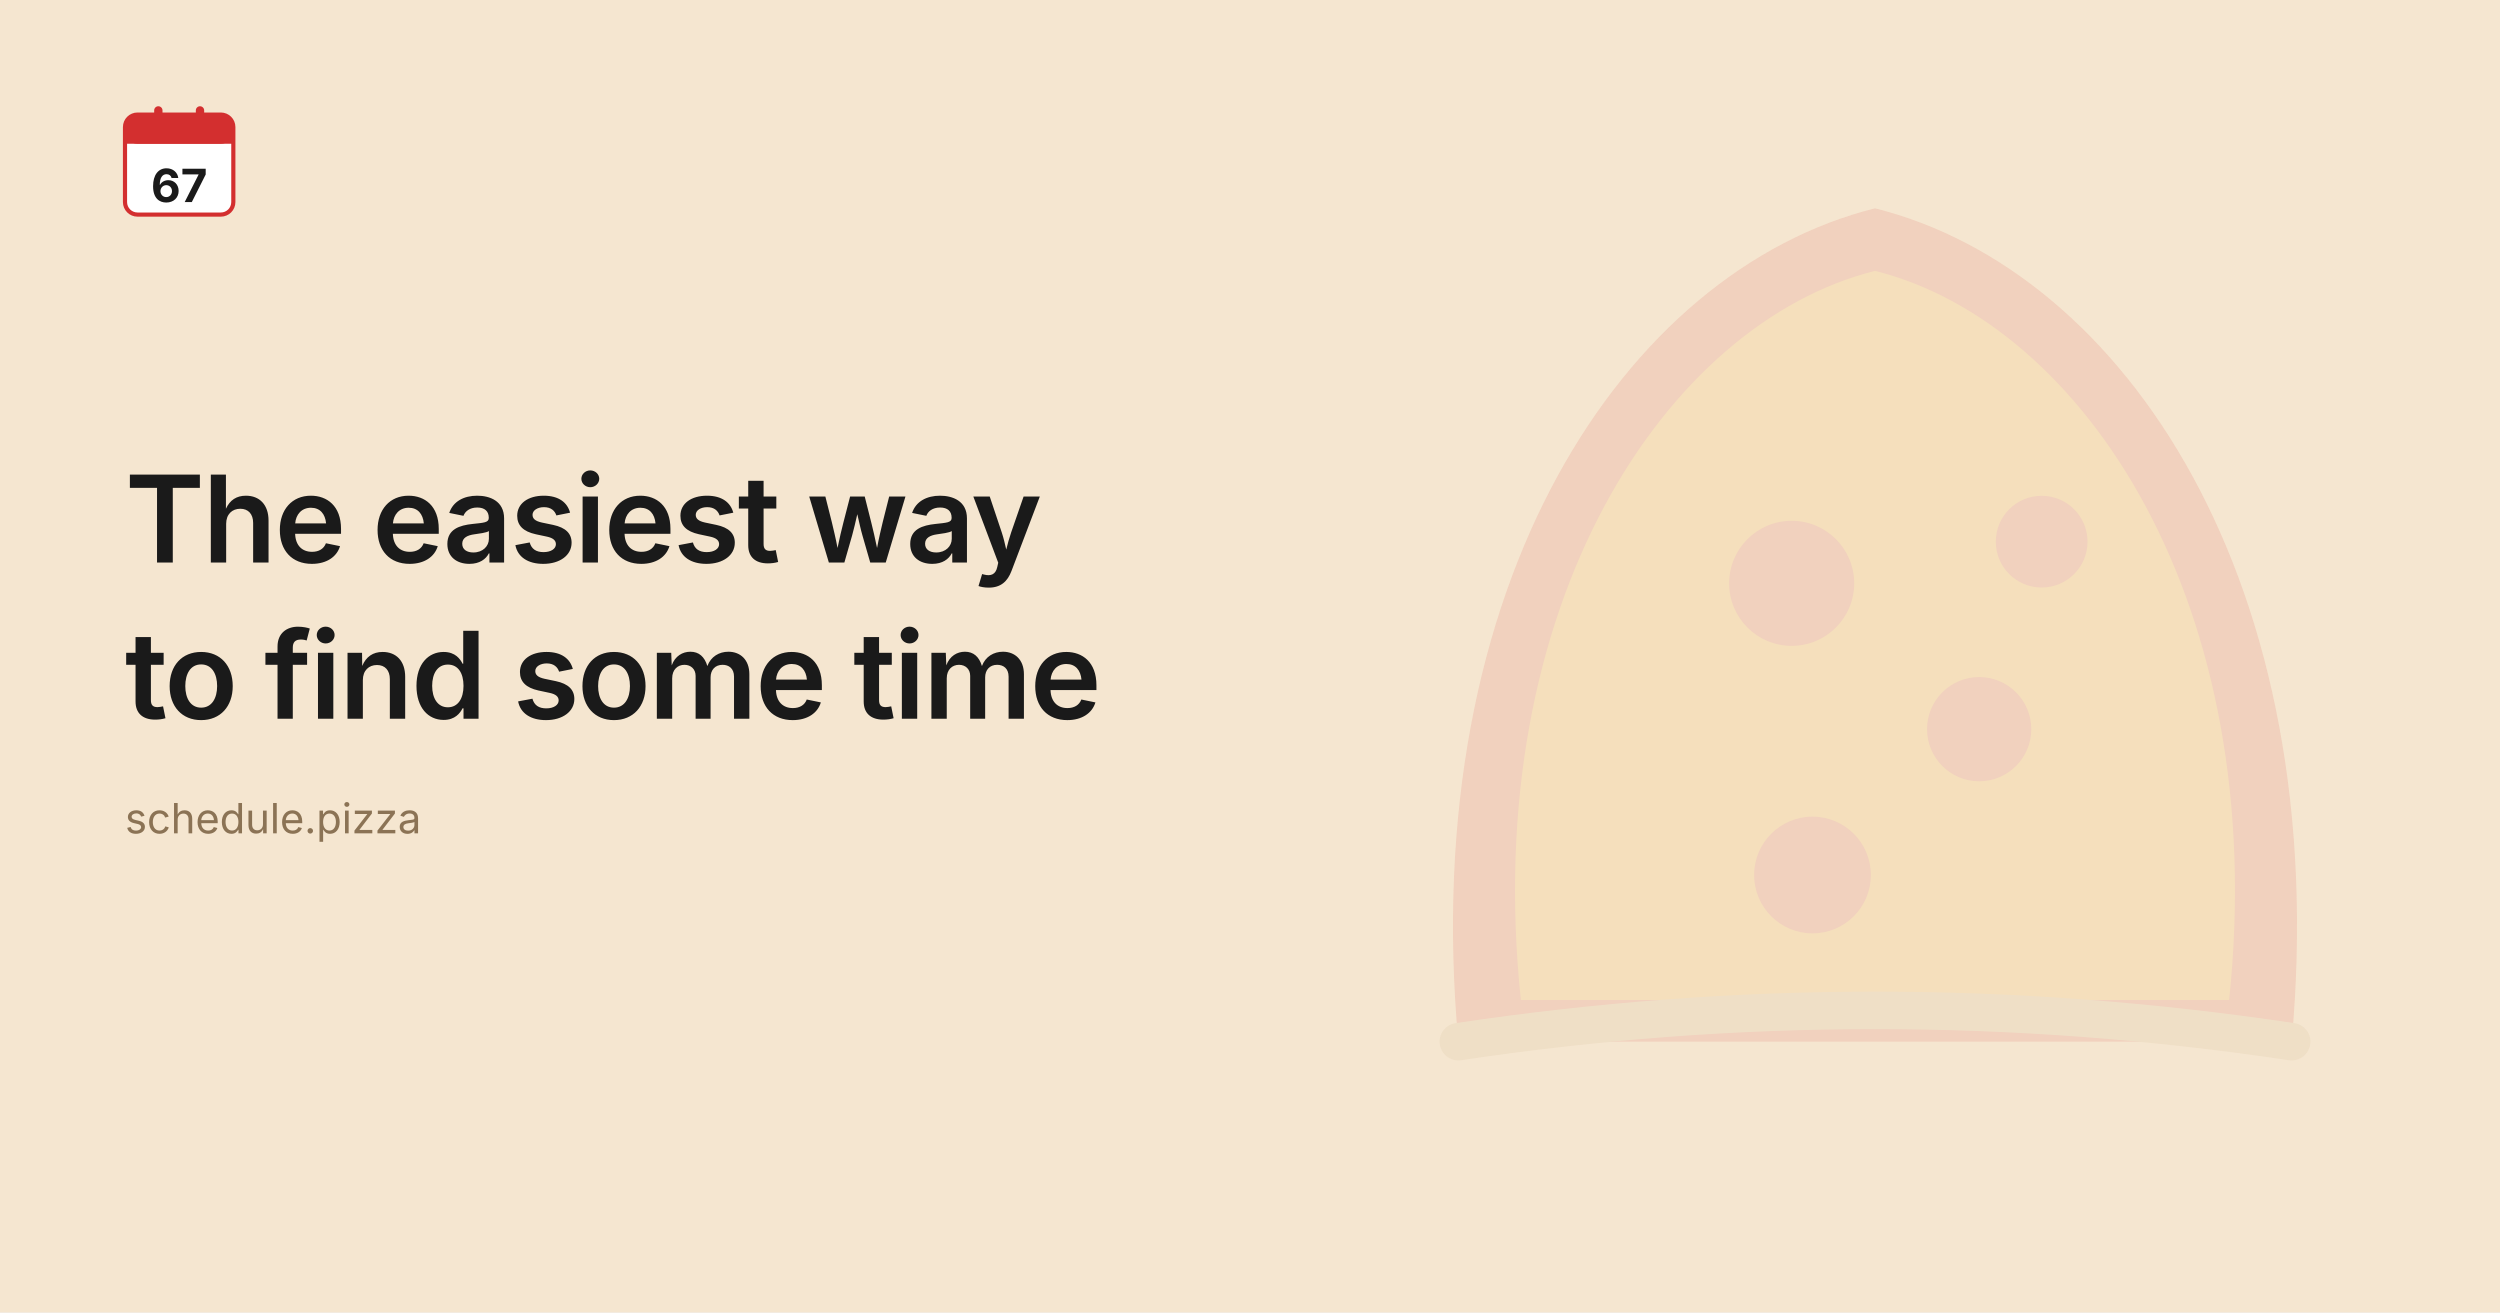
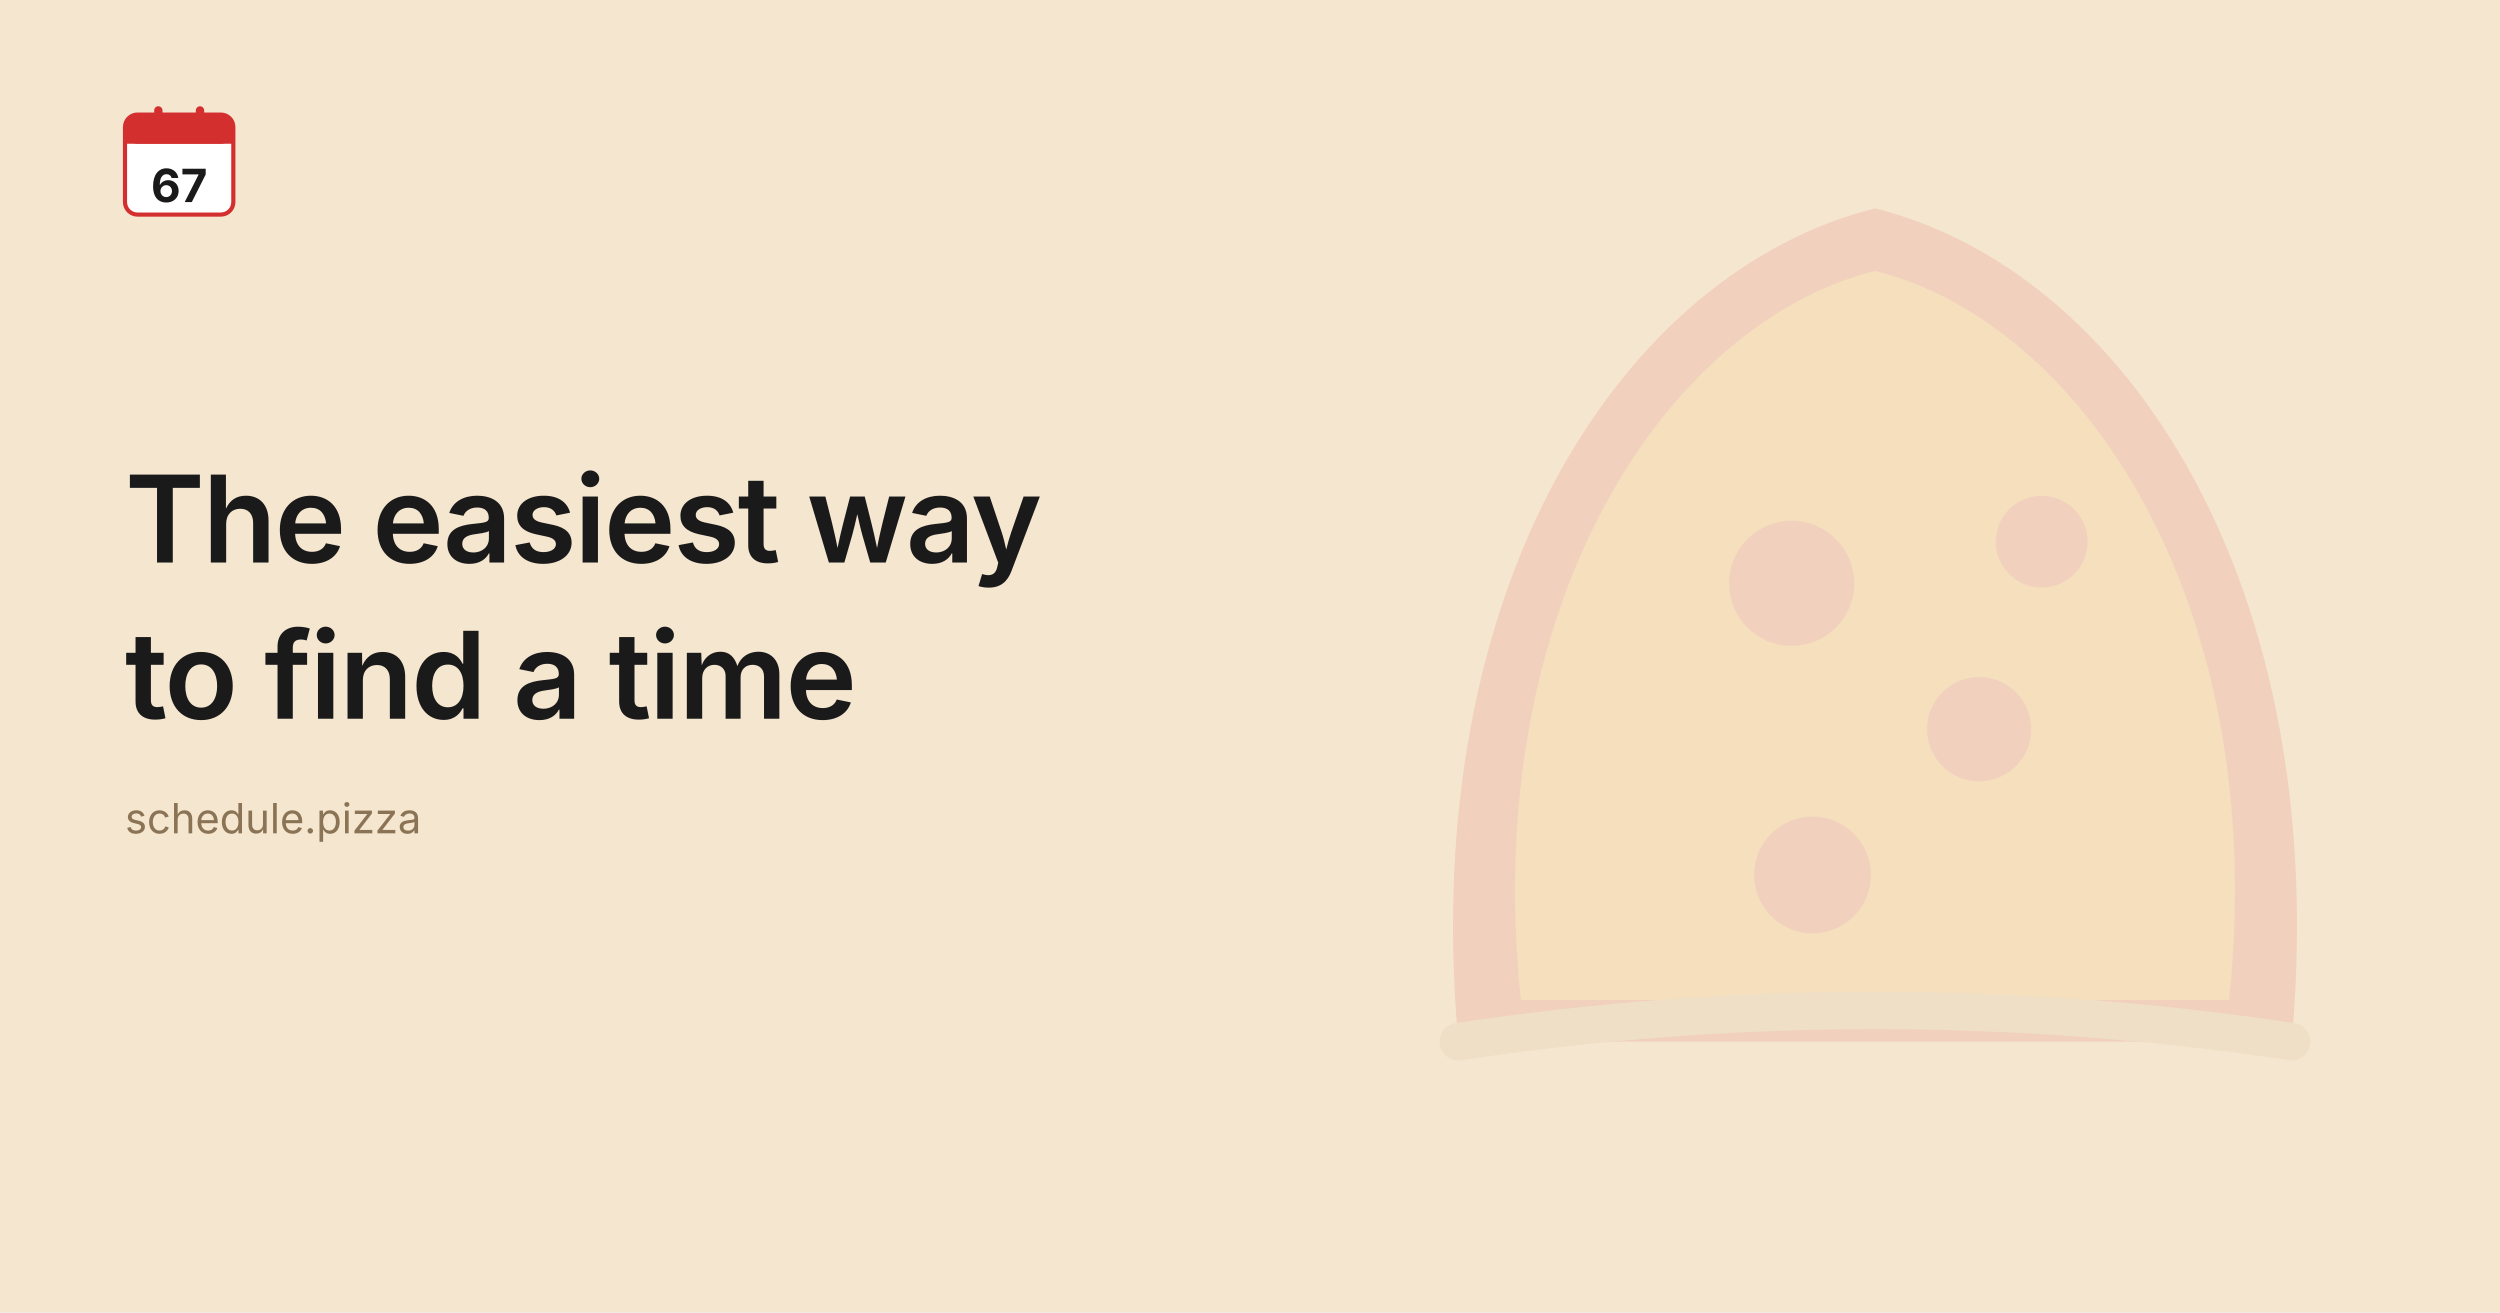
<svg xmlns="http://www.w3.org/2000/svg" width="1200" height="630" viewBox="0 0 1200 630">
  <rect width="1200" height="630" fill="#F5E6D0" />
  <g opacity="0.12" transform="translate(700, 100)">
    <path d="M200 0 C320 30, 420 180, 400 400 L0 400 C-20 180, 80 30, 200 0Z" fill="#D32F2F" />
    <path d="M200 30 C300 55, 390 190, 370 380 L30 380 C10 190, 100 55, 200 30Z" fill="#F5A623" />
    <circle cx="160" cy="180" r="30" fill="#D32F2F" />
    <circle cx="250" cy="250" r="25" fill="#D32F2F" />
    <circle cx="170" cy="320" r="28" fill="#D32F2F" />
    <circle cx="280" cy="160" r="22" fill="#D32F2F" />
    <path d="M0 400 Q200 370 400 400" fill="none" stroke="#C4A87A" stroke-width="18" stroke-linecap="round" />
  </g>
  <g transform="translate(60, 45)">
    <rect x="0" y="10" width="52" height="48" rx="6" fill="#FFFFFF" stroke="#D32F2F" stroke-width="2" />
    <rect x="0" y="10" width="52" height="14" rx="6" fill="#D32F2F" />
    <rect x="0" y="18" width="52" height="6" fill="#D32F2F" />
    <rect x="14" y="6" width="4" height="12" rx="2" fill="#D32F2F" />
    <rect x="34" y="6" width="4" height="12" rx="2" fill="#D32F2F" />
    <text x="26" y="52" text-anchor="middle" font-family="system-ui, -apple-system, sans-serif" font-size="22" font-weight="700" fill="#1A1A1A">67</text>
  </g>
  <text x="60" y="270" font-family="system-ui, -apple-system, sans-serif" font-size="58" font-weight="600" fill="#1A1A1A" letter-spacing="-1">The easiest way</text>
-   <text x="60" y="345" font-family="system-ui, -apple-system, sans-serif" font-size="58" font-weight="600" fill="#1A1A1A" letter-spacing="-1">to find some time</text>
+   <text x="60" y="345" font-family="system-ui, -apple-system, sans-serif" font-size="58" font-weight="600" fill="#1A1A1A" letter-spacing="-1">to find a time</text>
  <text x="60" y="400" font-family="system-ui, -apple-system, sans-serif" font-size="20" font-weight="400" fill="#8B7355">schedule.pizza</text>
</svg>
